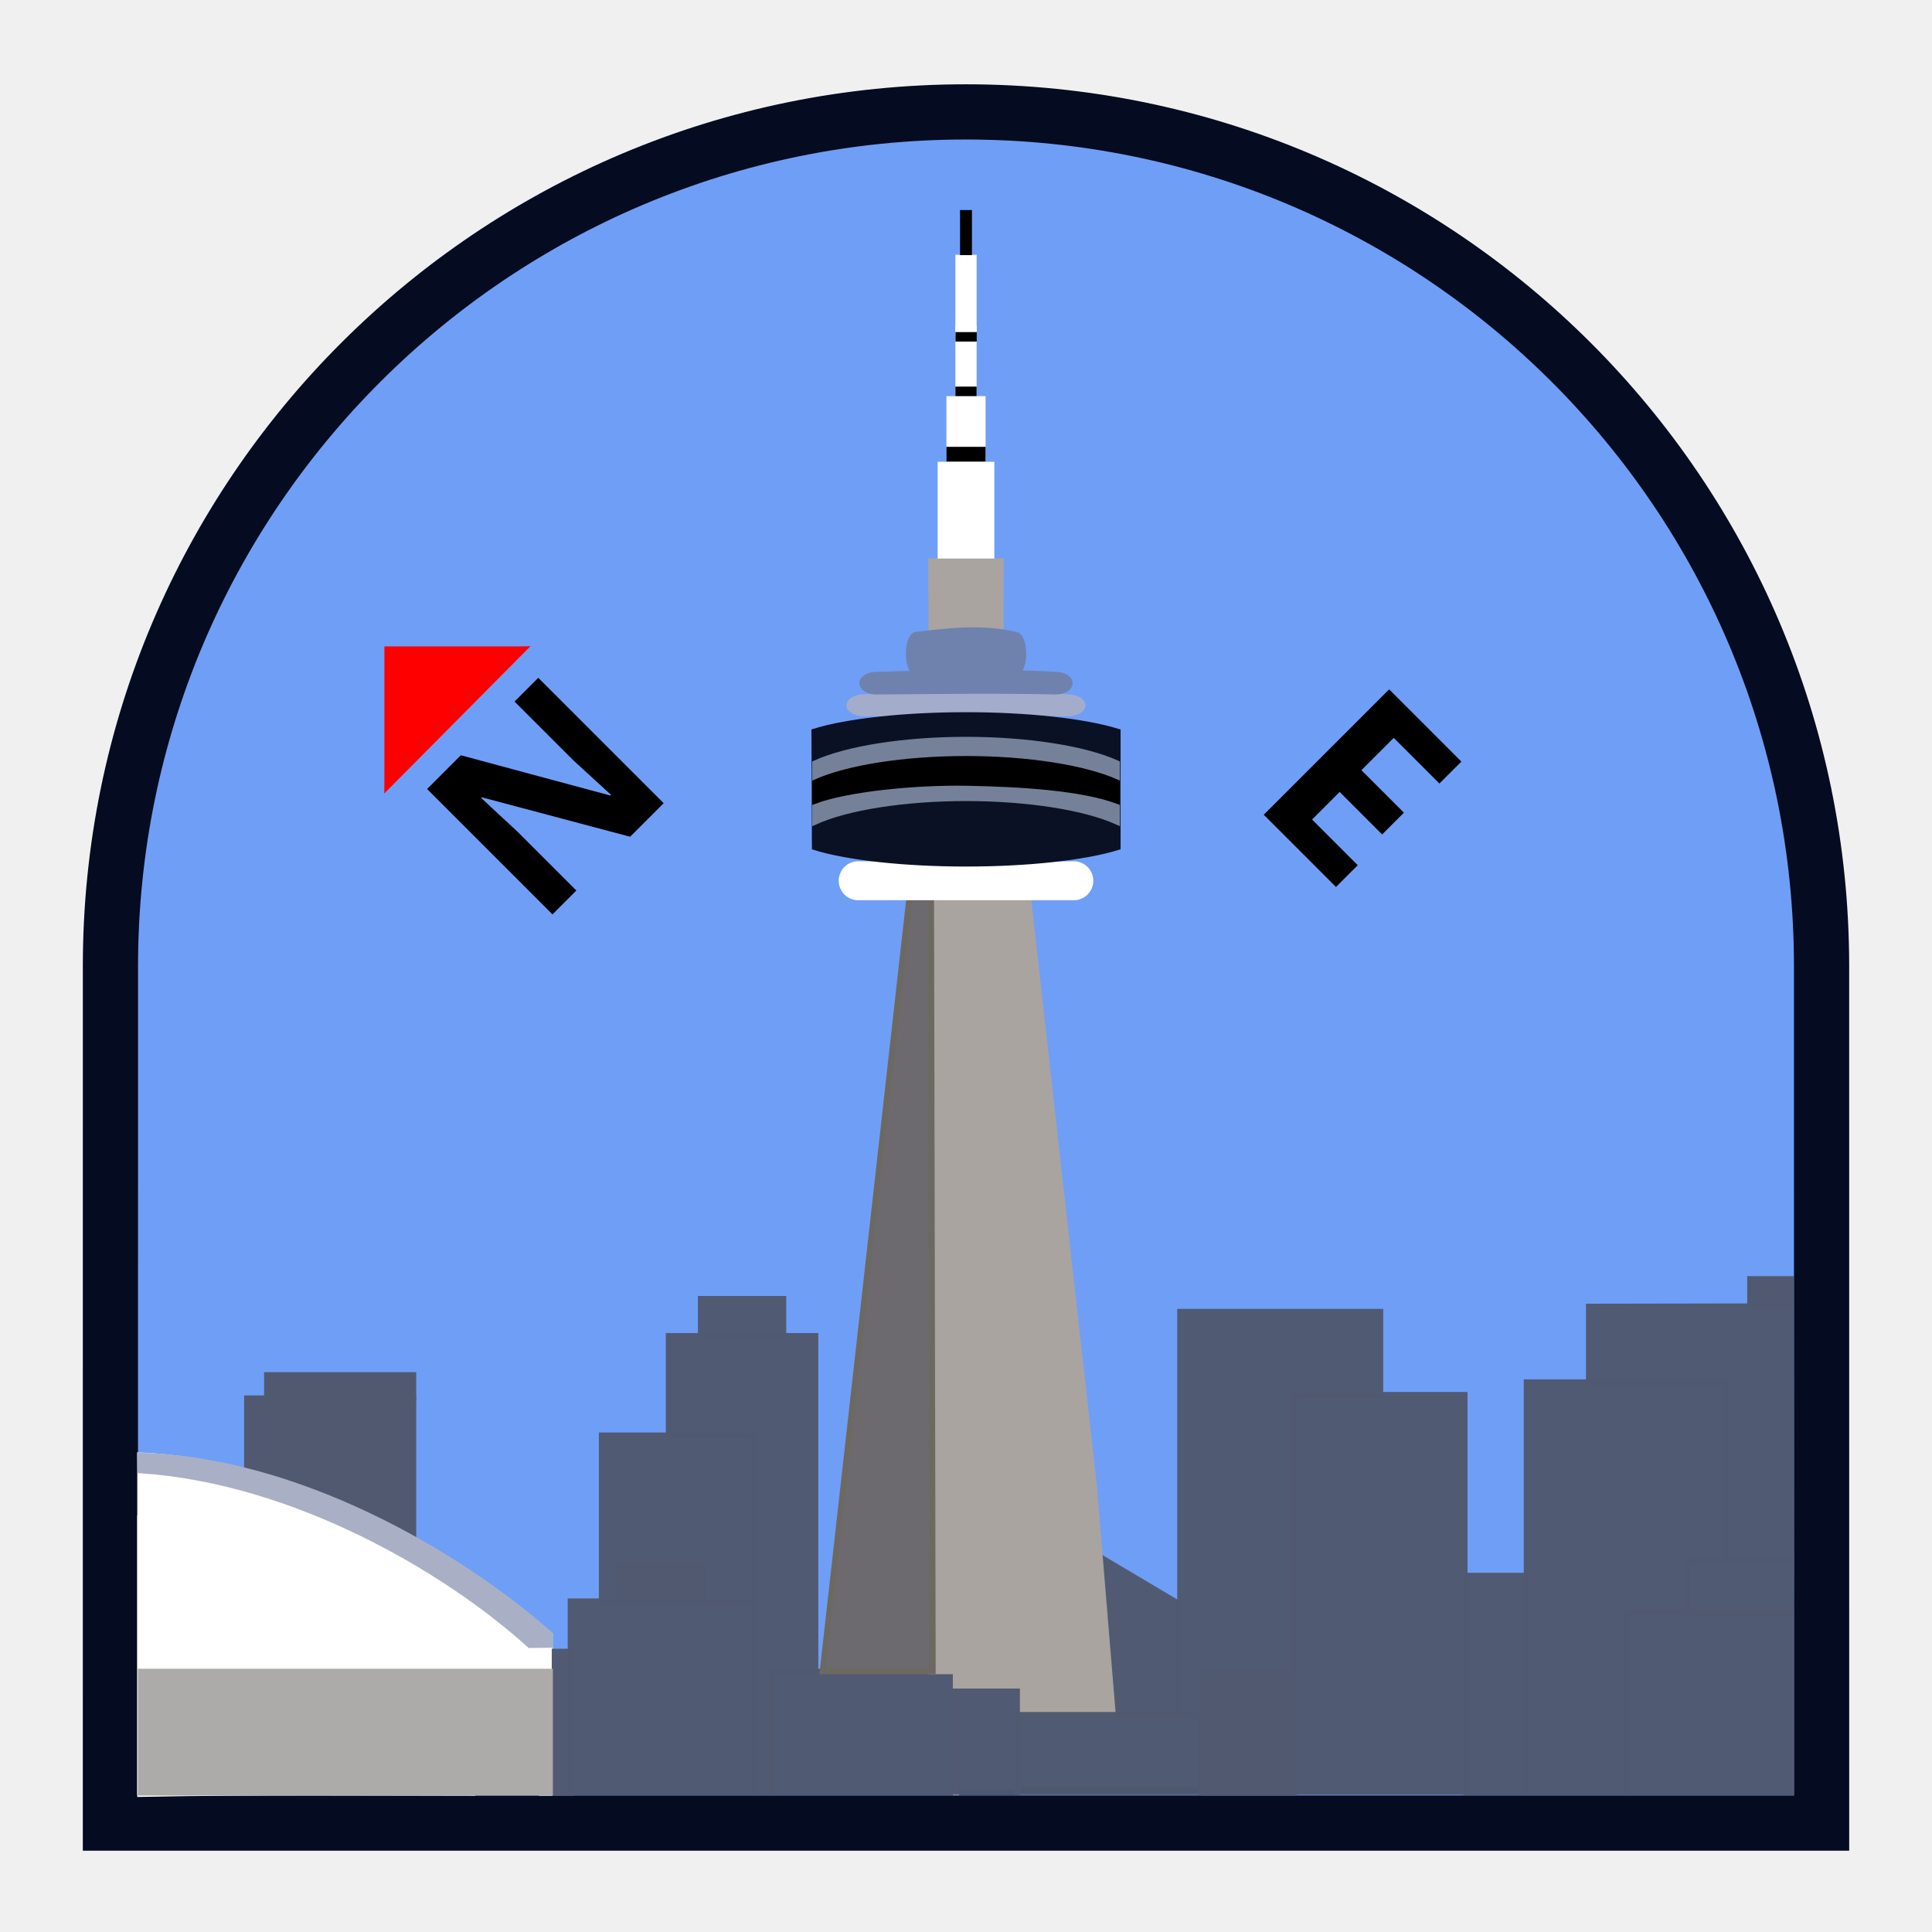
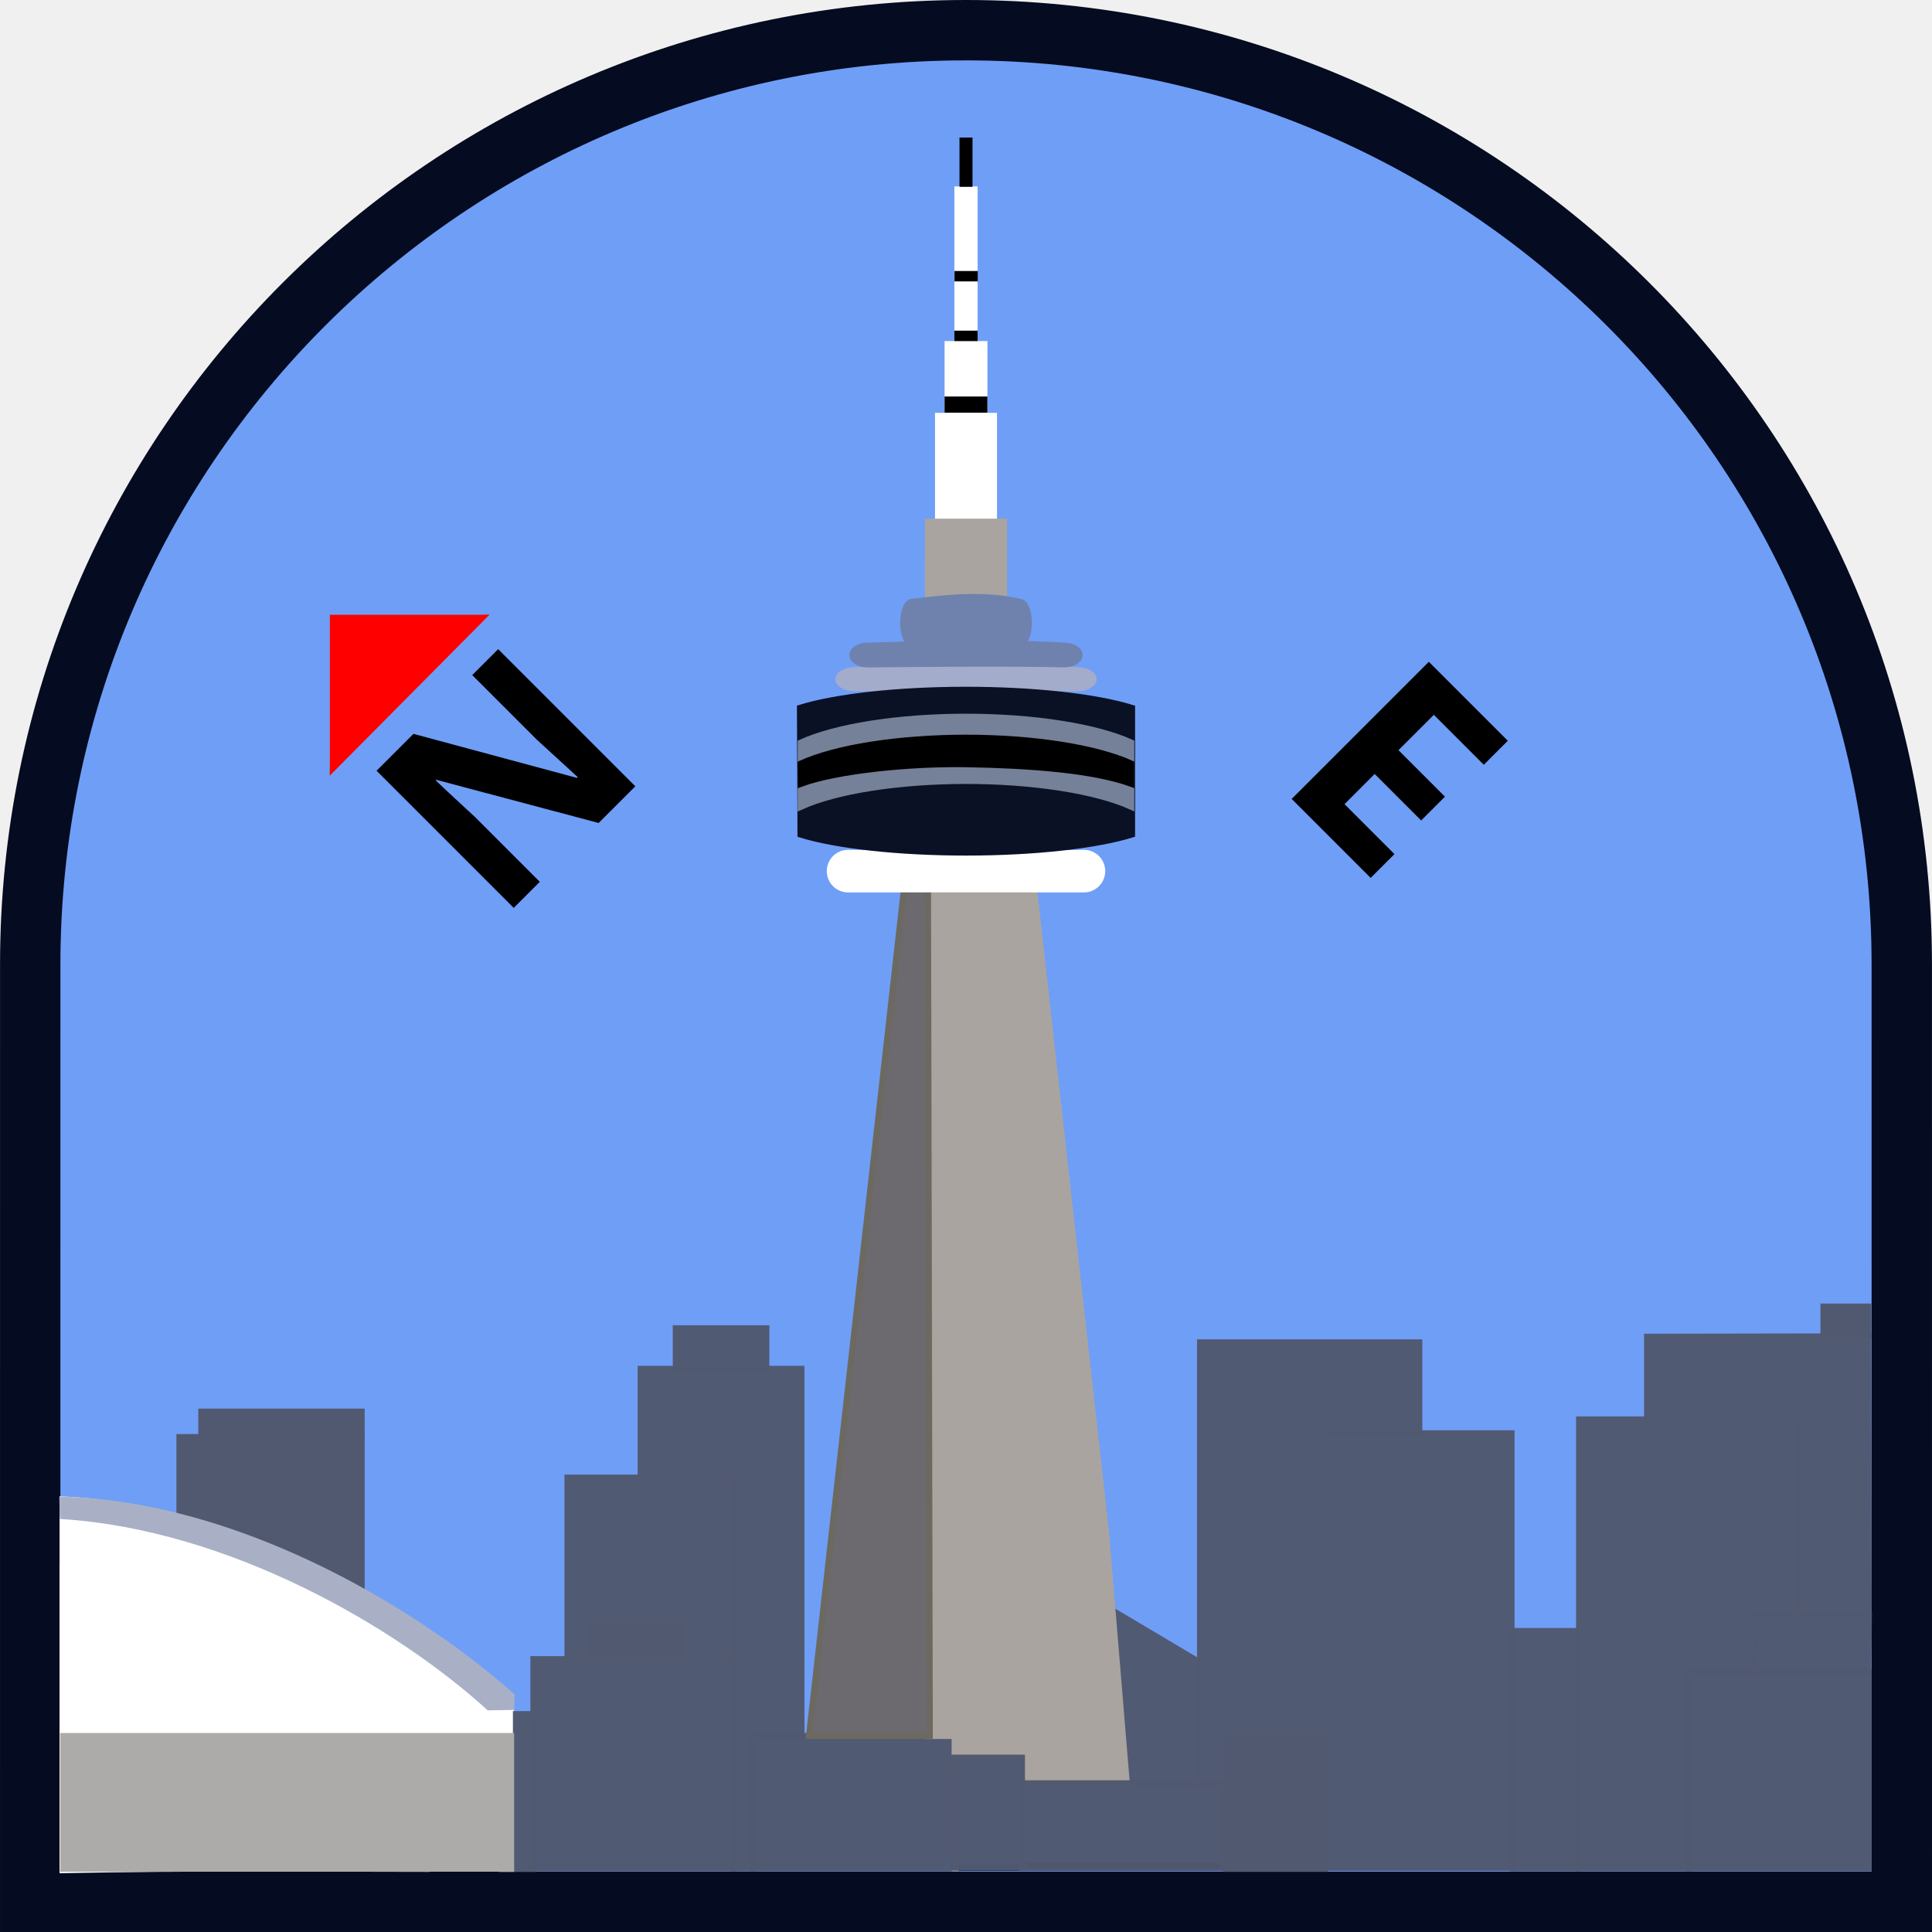
- <svg xmlns="http://www.w3.org/2000/svg" id="svg3336" version="1.1" width="350" height="350" viewBox="0 0 350 350">
+ <svg xmlns="http://www.w3.org/2000/svg" id="svg3336" version="1.1" width="320" height="320" viewBox="0 0 320 320">
  <defs id="defs3340">
    </defs>
-   <g id="g5519" transform="translate(8.891591,0)">
+   <g id="g5519" transform="translate(-6.108409,-15.27224)">
    <path id="path4381-9" d="M 166.108,15.795 C 78.035,15.796 6.638,87.081 6.639,175.013 c 0.006,55.162 -0.01,112.196 -0.006,159.736 l 318.953,0 c 0,-48.277 -0.006,-108.583 -0.006,-159.736 C 325.579,87.08 254.181,15.795 166.108,15.795 Z" style="opacity:1;fill:#050b20;fill-opacity:1;fill-rule:evenodd;stroke:#050b20;stroke-width:1.046;stroke-linecap:butt;stroke-linejoin:miter;stroke-miterlimit:4;stroke-dasharray:none;stroke-opacity:1" />
    <path id="path4381-9-3" d="M 166.108,25.763 C 83.539,25.764 16.605,92.593 16.605,175.03 c 0.004,31.355 -8.45e-4,63.356 -0.004,93.627 -0.002,19.655 -0.003,38.58 -0.002,56.126 l 299.018,0 c 0,-45.259 -0.006,-101.796 -0.006,-149.752 -4e-5,-82.438 -66.935,-149.267 -149.504,-149.267 z" style="opacity:1;fill:#6f9ef6;fill-opacity:1;fill-rule:evenodd;stroke:#6f9ef6;stroke-width:0.981;stroke-linecap:butt;stroke-linejoin:miter;stroke-miterlimit:4;stroke-dasharray:none;stroke-opacity:1" />
    <path id="rect8103-5-1-0-3-8-6" d="m 35.829,253.294 0,13.336 c 10.728,2.777 21.02,7.195 30.182,12.275 l 0,-25.611 -30.182,0 z" style="opacity:1;fill:#515970;fill-opacity:1;stroke:#515970;stroke-width:1;stroke-linejoin:miter;stroke-miterlimit:4;stroke-dasharray:none;stroke-opacity:1" />
    <rect y="249.082" x="39.45" height="4.158" width="26.56" id="rect8103-5-1-0-3-3-1-0-8" style="opacity:0.99;fill:#515970;fill-opacity:1;stroke:#515970;stroke-width:1;stroke-linejoin:miter;stroke-miterlimit:4;stroke-dasharray:none;stroke-opacity:1" />
    <path id="rect8103-5-1-0-3-8-6-1" d="m 100.101,260.011 0,30.066 27.529,0 0,-30.066 -27.529,0 z" style="opacity:0.98;fill:#515970;fill-opacity:1;stroke:#515970;stroke-width:1;stroke-linejoin:miter;stroke-miterlimit:4;stroke-dasharray:none;stroke-opacity:1" />
    <path id="rect8103-5-1-0-3-8-6-1-1" d="m 112.223,241.993 0,18.018 15.408,0 0,64.719 3.238,0 0,-21.932 7.984,0 0,-60.805 -26.631,0 z" style="opacity:0.98;fill:#515970;fill-opacity:1;stroke:#515970;stroke-width:1;stroke-linejoin:miter;stroke-miterlimit:4;stroke-dasharray:none;stroke-opacity:1" />
    <path id="rect8103-5-1-0-3-8-6-1-3" d="m 94.455,290.077 0,34.652 33.174,0 0,-34.652 -33.174,0 z" style="opacity:0.98;fill:#515970;fill-opacity:1;stroke:#515970;stroke-width:1;stroke-linejoin:miter;stroke-miterlimit:4;stroke-dasharray:none;stroke-opacity:1" />
    <rect y="235.28" x="118.038" height="6.565" width="15.001" id="rect8103-5-1-0-3-3-1-0-8-0" style="opacity:0.98;fill:#515970;fill-opacity:1;stroke:#515970;stroke-width:1;stroke-linejoin:miter;stroke-miterlimit:4;stroke-dasharray:none;stroke-opacity:1" />
    <rect y="283.452" x="103.542" height="6.565" width="15.001" id="rect8103-5-1-0-3-3-1-0-8-0-0" style="opacity:0.98;fill:#515970;fill-opacity:1;stroke:#515970;stroke-width:1;stroke-linejoin:miter;stroke-miterlimit:4;stroke-dasharray:none;stroke-opacity:1" />
    <path id="rect8103-5-1-0-3-8-6-1-3-9" d="m 130.869,302.798 0,21.932 33.357,0 0,-21.932 -33.357,0 z" style="opacity:0.98;fill:#515970;fill-opacity:1;stroke:#515970;stroke-width:1;stroke-linejoin:miter;stroke-miterlimit:4;stroke-dasharray:none;stroke-opacity:1" />
    <path id="rect8103-5-1-0-3-8-6-1-3-9-4" d="m 164.365,306.505 0,18.145 11.088,0 0,-18.145 -11.088,0 z" style="opacity:1;fill:none;stroke:#000000;stroke-width:1;stroke-linejoin:miter;stroke-miterlimit:4;stroke-dasharray:none;stroke-opacity:1" />
    <path id="rect8103-5-1-0-3-8-6-1-3-9-4-9" d="m 175.537,310.641 0,13.68 33.115,0 0,-13.68 -33.115,0 z" style="opacity:1;fill:none;stroke:#000000;stroke-width:1;stroke-linejoin:miter;stroke-miterlimit:4;stroke-dasharray:none;stroke-opacity:1" />
    <path id="rect8103-5-1-0-3-8-6-1-3-9-4-9-7" d="m 209.227,303.065 0,21.746 16.295,0 0,-21.746 -16.295,0 z" style="opacity:0.98;fill:#515970;fill-opacity:1;stroke:#515970;stroke-width:1;stroke-linejoin:miter;stroke-miterlimit:4;stroke-dasharray:none;stroke-opacity:1" />
    <path id="path8210-6-0" d="m 192.651,310.602 11.817,0 0,-20.207 -14.067,-8.355 2.25,28.561 z" style="opacity:0.98;fill:#515970;fill-opacity:1;fill-rule:evenodd;stroke:#515970;stroke-width:1;stroke-linecap:butt;stroke-linejoin:miter;stroke-miterlimit:4;stroke-dasharray:none;stroke-opacity:1" />
    <path id="rect8103-5-1-0-3-8-6-1-1-2" d="m 204.871,237.612 0,73.029 3.781,0 0,14.035 16.83,0 0,-72.01 15.707,0 0,-15.055 -36.318,0 z" style="opacity:0.98;fill:#515970;fill-opacity:1;stroke:#515970;stroke-width:1;stroke-linejoin:miter;stroke-miterlimit:4;stroke-dasharray:none;stroke-opacity:1" />
    <path id="rect8103-5-1-0-3-8-6-1-1-2-0" d="m 225.48,252.667 0,71.982 30.986,0 0,-71.982 -30.986,0 z" style="opacity:0.98;fill:#515970;fill-opacity:1;stroke:#515970;stroke-width:1;stroke-linejoin:miter;stroke-miterlimit:4;stroke-dasharray:none;stroke-opacity:1" />
    <path id="rect8103-5-1-0-3-8-6-1-1-2-0-8" d="m 267.65,250.382 0,74.348 18.146,-3e-5 0,-32.574 c 9.702,-0.001 19.993,4.1e-4 29.89,0.003 l -18.961,-0.092 0.033,-9.361 6.921,-3e-5 0.066,-32.323 z" style="opacity:0.98;fill:#515970;fill-opacity:1;stroke:#515970;stroke-width:1;stroke-linejoin:miter;stroke-miterlimit:4;stroke-dasharray:none;stroke-opacity:1" />
    <path id="rect8103-5-1-0-3-8-6-1-1-2-0-8-5" d="m 256.709,285.423 0,39.307 10.602,0 0,-39.307 -10.602,0 z" style="opacity:0.98;fill:#515970;fill-opacity:1;stroke:#515970;stroke-width:1;stroke-linejoin:miter;stroke-miterlimit:4;stroke-dasharray:none;stroke-opacity:1" />
    <path id="rect8103-5-1-0-3-8-6-1-1-2-0-8-7" d="m 278.919,236.679 0,14.029 24.892,0 0,31.931 11.811,0.065 c 0,-15.802 -0.068,-29.983 -0.068,-46.091 z" style="opacity:0.98;fill:#515970;fill-opacity:1;stroke:#515970;stroke-width:1;stroke-linejoin:miter;stroke-miterlimit:4;stroke-dasharray:none;stroke-opacity:1" />
    <path id="rect8103-5-1-0-3-8-6-1-1-2-0-8-7-4" d="m 308.135,231.682 0,4.658 7.422,0 0,-4.658 -7.422,0 z" style="opacity:1;fill:#515970;fill-opacity:1;stroke:#515970;stroke-width:1;stroke-linejoin:miter;stroke-miterlimit:4;stroke-dasharray:none;stroke-opacity:1" />
    <path id="path8771-2" d="m 16.473,263.632 0,61.051 72.787,0 0,0.129 1.48,0 0,-16.424 0,-12.02 C 75.004,282.03 45.777,264.943 16.473,263.632 Z" style="opacity:1;fill:#ffffff;fill-opacity:1;stroke:#ffffff;stroke-width:1;stroke-linecap:butt;stroke-linejoin:miter;stroke-miterlimit:4;stroke-dasharray:none;stroke-opacity:1" />
    <path id="rect9028" d="m 159.807,101.682 0,20.92 c 4.08,-0.086 8.302,-0.137 12.605,-0.08 l 0,-20.84 -12.605,0 z m 6.746,24.164 c -2.221,0.008 -4.493,0.032 -6.746,0.049 l 0,0.104 c 4.101,-0.071 8.305,-0.114 12.605,-0.074 l 0,-0.072 c -1.938,-0.006 -3.872,-0.013 -5.859,-0.006 z m 0.055,3.324 c -2.239,0.007 -4.531,0.027 -6.801,0.041 l 0,0.443 c 2.046,-0.08 4.13,-0.134 6.258,-0.135 2.159,4e-5 4.273,0.055 6.348,0.137 l 0,-0.48 c -1.926,-0.004 -3.836,-0.012 -5.805,-0.006 z m -6.801,27.176 0,0.24 c 4.151,0.016 8.449,0.03 12.605,0.021 l 0,-0.26 c -2.047,0.08 -4.131,0.134 -6.26,0.135 -2.158,-7e-5 -4.271,-0.055 -6.346,-0.137 z m 0,6.238 0,140.213 4.42,0 0,21.932 0.141,0 0,-18.225 8.045,0 0,-143.92 c -4.113,10e-4 -8.413,-0.003 -12.605,0 z" style="opacity:1;fill:#a9a49f;fill-opacity:1;stroke:#a9a49f;stroke-width:1;stroke-linecap:butt;stroke-linejoin:miter;stroke-miterlimit:4;stroke-dasharray:none;stroke-opacity:1" />
    <path id="path9039" d="m 172.385,162.54 -0.307,143.965 3.375,0 0,17.898 0.086,0 0,-13.762 17.201,0 -3.43,-41.553 -11.926,-106.549 -5,0 z" style="fill:#a9a49f;fill-opacity:1;fill-rule:evenodd;stroke:#a9a49f;stroke-width:1;stroke-linecap:butt;stroke-linejoin:miter;stroke-miterlimit:4;stroke-dasharray:none;stroke-opacity:1" />
    <path id="path9039-8" d="m 155.817,162.633 -15.711,140.165 20.008,0 -0.297,-140.258 z" style="fill:#6c696f;fill-opacity:1;fill-rule:evenodd;stroke:#6c6961;stroke-width:1;stroke-linecap:butt;stroke-linejoin:miter;stroke-miterlimit:4;stroke-dasharray:none;stroke-opacity:1" />
    <path id="path9073" d="m 146.576,156.531 c -1.672,7e-5 -3.027,1.355 -3.027,3.027 7e-5,1.672 1.355,3.027 3.027,3.027 13.846,0.011 25.981,-0.028 39.066,0 1.672,-7e-5 3.027,-1.355 3.027,-3.027 -8e-5,-1.672 -1.355,-3.027 -3.027,-3.027 -14.039,0.146 -25.053,0.077 -39.066,0 z" style="opacity:1;fill:#ffffff;fill-opacity:1;stroke:#ffffff;stroke-width:1;stroke-linecap:butt;stroke-linejoin:miter;stroke-miterlimit:4;stroke-dasharray:none;stroke-opacity:1" />
    <path id="path9073-3" d="m 147.803,126.26 c -1.567,4e-5 -2.837,0.677 -2.837,1.513 9e-5,0.835 1.27,1.513 2.837,1.513 12.512,-0.077 25.425,-0.228 36.611,0 1.567,-3e-5 2.837,-0.677 2.837,-1.513 -7e-5,-0.835 -1.27,-1.513 -2.837,-1.513 -12.619,-0.648 -25.817,-0.278 -36.611,0 z" style="opacity:1;fill:#a3accb;fill-opacity:1;stroke:#a3accb;stroke-width:1;stroke-linecap:butt;stroke-linejoin:miter;stroke-miterlimit:4;stroke-dasharray:none;stroke-opacity:1" />
    <path id="rect9094-4-6-7" d="m 166.063,129.521 c -11.12,0.003 -21.468,1.131 -27.458,2.992 0.01,6.788 0.091,14.185 0.087,20.262 l 0.004,0 0,0.728 c 6.004,1.857 16.348,2.979 27.456,2.98 11.12,-0.003 21.468,-1.131 27.458,-2.992 l 0,-0.716 0.004,0 0,-20.159 -0.092,0 0,-0.116 c -6.004,-1.857 -16.349,-2.98 -27.458,-2.98 z" style="opacity:1;fill:#0a1125;fill-opacity:1;stroke:#0a1125;stroke-width:1;stroke-linecap:butt;stroke-linejoin:miter;stroke-miterlimit:4;stroke-dasharray:none;stroke-opacity:1" />
    <path d="m 166.108,137.459 a 32.232,9.036 0 0 0 -27.378,4.289 l 0,3.359 0,3.711 0,0.09 a 32.232,9.036 0 0 1 27.378,-4.289 32.232,9.036 0 0 1 27.38,4.279 l 0,-0.09 0,-3.711 0,-3.359 a 32.232,9.036 0 0 0 -27.38,-4.279 z m 0,-3.477 a 32.232,9.036 0 0 0 -27.378,4.289 l 0,3.359 0,3.711 0,0.09 a 32.232,9.036 0 0 1 27.378,-4.289 32.232,9.036 0 0 1 27.38,4.279 l 0,-0.09 0,-3.711 0,-3.359 a 32.232,9.036 0 0 0 -27.38,-4.279 z" style="opacity:1;fill:#758199;fill-opacity:1;stroke:#758199;stroke-width:1;stroke-linecap:butt;stroke-linejoin:miter;stroke-miterlimit:4;stroke-dasharray:none;stroke-opacity:1" id="path9111-5-2-1-5-4-0-7" />
    <path d="m 166.108,137.459 c -11.159,0.005 -21.515,1.627 -27.378,4.289 l 0,3.359 c 5.866,-2.181 18.039,-3.43 27.575,-3.258 10.388,0.187 20.865,0.947 27.182,3.248 l 0,-3.359 c -5.871,-2.658 -16.227,-4.276 -27.38,-4.279 z" style="opacity:1;fill:#000000;fill-opacity:1;stroke:#000000;stroke-width:1;stroke-linecap:butt;stroke-linejoin:miter;stroke-miterlimit:4;stroke-dasharray:none;stroke-opacity:1" id="path9111-5-2-1-5-4-0" />
    <rect y="84.153" x="161.474" height="17.755" width="9.27" id="rect9576" style="opacity:1;fill:#ffffff;fill-opacity:1;stroke:#ffffff;stroke-width:1;stroke-linecap:butt;stroke-linejoin:miter;stroke-miterlimit:4;stroke-dasharray:none;stroke-opacity:1" />
    <rect y="101.682" x="159.822" height="5.856" width="12.573" id="rect9576-4" style="opacity:1;fill:#a9a49f;fill-opacity:1;stroke:#a9a49f;stroke-width:1;stroke-linecap:butt;stroke-linejoin:miter;stroke-miterlimit:4;stroke-dasharray:none;stroke-opacity:1" />
    <rect y="72.262" x="163.061" height="12.282" width="6.095" id="rect9576-6" style="opacity:1;fill:#ffffff;fill-opacity:1;stroke:#ffffff;stroke-width:1;stroke-linecap:butt;stroke-linejoin:miter;stroke-miterlimit:4;stroke-dasharray:none;stroke-opacity:1" />
    <rect y="59.423" x="164.685" height="12.924" width="2.848" id="rect9576-6-1" style="opacity:1;fill:#ffffff;fill-opacity:1;stroke:#ffffff;stroke-width:1;stroke-linecap:butt;stroke-linejoin:miter;stroke-miterlimit:4;stroke-dasharray:none;stroke-opacity:1" />
    <rect y="46.65" x="164.685" height="12.925" width="2.848" id="rect9576-6-1-8" style="opacity:1;fill:#ffffff;fill-opacity:1;stroke:#ffffff;stroke-width:1;stroke-linecap:butt;stroke-linejoin:miter;stroke-miterlimit:4;stroke-dasharray:none;stroke-opacity:1" />
    <rect y="38.55" x="165.531" height="7.165" width="1.154" id="rect9576-6-1-8-0" style="opacity:1;fill:#000000;fill-opacity:1;stroke:#000000;stroke-width:1;stroke-linecap:butt;stroke-linejoin:miter;stroke-miterlimit:4;stroke-dasharray:none;stroke-opacity:1" />
    <path id="path9073-3-1" d="m 149.821,122.209 c -1.394,4e-5 -2.524,0.695 -2.524,1.552 9e-5,0.857 1.13,1.552 2.524,1.552 11.133,-0.079 22.622,-0.234 32.575,0 1.394,-3e-5 2.524,-0.695 2.524,-1.552 -7e-5,-0.857 -1.13,-1.552 -2.524,-1.552 -11.228,-0.665 -22.971,-0.285 -32.575,0 z" style="opacity:1;fill:#6f82ae;fill-opacity:1;stroke:#6f82ae;stroke-width:1;stroke-linecap:butt;stroke-linejoin:miter;stroke-miterlimit:4;stroke-dasharray:none;stroke-opacity:1" />
    <path id="rect9684" d="m 61.243,117.601 0,24.115 -0.01,0.812 24.752,-24.939 -0.625,0.012 z" style="opacity:1;fill:#ff0000;stroke:#ff0000;stroke-width:1;stroke-linecap:butt;stroke-linejoin:miter;stroke-miterlimit:4;stroke-dasharray:none;stroke-opacity:1" />
    <text transform="matrix(-0.7071068,0.7071068,-0.7071068,-0.7071068,0,0)" id="text9973" y="-149.493" x="20.114" style="font-style:normal;font-variant:normal;font-weight:bold;font-stretch:normal;font-size:45px;line-height:125%;font-family:'Microsoft YaHei';-inkscape-font-specification:'Microsoft YaHei Bold';letter-spacing:0px;word-spacing:0px;fill:#000000;fill-opacity:1;stroke:none;stroke-width:1px;stroke-linecap:butt;stroke-linejoin:miter;stroke-opacity:1" xml:space="preserve">
      <tspan y="-149.493" x="20.114" id="tspan9975">N</tspan>
    </text>
    <path id="path5603" d="m 45.073,122.629 0,-11.542 11.467,0 11.467,0 -1.897,1.909 c -1.043,1.05 -3.39,3.414 -5.216,5.253 -1.825,1.839 -4.664,4.7 -6.309,6.356 -1.644,1.657 -4.457,4.487 -6.251,6.289 l -3.261,3.276 0,-11.542 z" style="opacity:1;fill:none;fill-opacity:1;fill-rule:nonzero;stroke:none;stroke-width:1;stroke-linecap:butt;stroke-linejoin:miter;stroke-miterlimit:4;stroke-dasharray:none;stroke-opacity:1" />
    <path id="rect5615-4" d="m 91.563,299.187 0,25.644 2.9,0 0,-25.644 -2.9,0 z" style="opacity:0.98;fill:#515970;fill-opacity:1;fill-rule:nonzero;stroke:#515970;stroke-width:1;stroke-linecap:butt;stroke-linejoin:miter;stroke-miterlimit:4;stroke-dasharray:none;stroke-opacity:1" />
    <path id="path8771-2-7" d="m 16.473,275.085 0,49.943 c 20.923,-0.425 42.19,-0.224 60.252,-0.217 l 0,-12.65 0,-9.979 C 63.912,290.508 40.326,276.64 16.473,275.085 Z" style="opacity:1;fill:#ffffff;fill-opacity:1;stroke:#ffffff;stroke-width:1;stroke-linecap:butt;stroke-linejoin:miter;stroke-miterlimit:4;stroke-dasharray:none;stroke-opacity:1" />
    <text transform="matrix(0.7071068,0.7071068,0.7071068,-0.7071068,0,0)" id="text9973-7" y="83.355" x="255.922" style="font-style:normal;font-variant:normal;font-weight:bold;font-stretch:normal;font-size:45px;line-height:125%;font-family:'Microsoft YaHei';-inkscape-font-specification:'Microsoft YaHei Bold';letter-spacing:0px;word-spacing:0px;fill:#000000;fill-opacity:1;stroke:none;stroke-width:1px;stroke-linecap:butt;stroke-linejoin:miter;stroke-opacity:1" xml:space="preserve">
      <tspan y="83.355" x="255.922" id="tspan9975-4">E</tspan>
    </text>
    <path id="rect8103-5-1-0-3-8-6-1-1-2-0-8-7-4-1" d="m 296.863,282.714 -0.033,9.408 18.725,0.132 0.099,-9.539 z" style="opacity:0.98;fill:#515970;fill-opacity:1;stroke:#515970;stroke-width:1;stroke-linejoin:miter;stroke-miterlimit:4;stroke-dasharray:none;stroke-opacity:1" />
    <path id="rect8103-5-1-0-3-8-6-1-1-2-0-8-7-4-1-2" d="m 285.85,292.171 0,32.558 29.771,0 0,-32.559 z" style="opacity:0.98;fill:#515970;fill-opacity:1;stroke:#515970;stroke-width:1;stroke-linejoin:miter;stroke-miterlimit:4;stroke-dasharray:none;stroke-opacity:1" />
    <path id="rect8103-5-1-0-3-8-6-1-3-9-1" d="m 16.57,302.811 0,21.973 74.198,0 0,-21.973 -74.198,0 z" style="opacity:1;fill:#acaba9;fill-opacity:1;stroke:#acaba9;stroke-width:1;stroke-linejoin:miter;stroke-miterlimit:4;stroke-dasharray:none;stroke-opacity:1" />
    <path style="opacity:1;fill:#a9b0c5;fill-opacity:1;stroke:#a9b0c5;stroke-width:1;stroke-linecap:butt;stroke-linejoin:miter;stroke-miterlimit:4;stroke-dasharray:none;stroke-opacity:1" d="m 16.493,266.389 -0.052,-2.708 c 28.041,0.681 57.187,17.262 74.402,32.454 l -0.078,1.866 -3.687,0.055 C 72.033,284.391 44.388,268.209 16.493,266.389 Z" id="path5268" />
    <path id="rect8103-5-1-0-3-8-6-1-3-9-6" d="m 175.412,310.642 0,14.042 32.82,0 0,-14.042 -32.82,0 z" style="opacity:0.98;fill:#515970;fill-opacity:1;stroke:#515970;stroke-width:1;stroke-linejoin:miter;stroke-miterlimit:4;stroke-dasharray:none;stroke-opacity:1" />
    <path id="rect8103-5-1-0-3-8-6-1-3-9-6-1" d="m 163.928,306.393 0,18.221 11.448,0 0,-18.221 -11.448,0 z" style="opacity:0.98;fill:#515970;fill-opacity:1;stroke:#515970;stroke-width:1;stroke-linejoin:miter;stroke-miterlimit:4;stroke-dasharray:none;stroke-opacity:1" />
    <rect transform="matrix(0,1,-1,0,0,0)" y="-167.564" x="60.648" height="2.869" width="0.747" id="rect9576-6-1-8-0-9" style="opacity:1;fill:#000000;fill-opacity:1;stroke:#000000;stroke-width:0.979;stroke-linecap:butt;stroke-linejoin:miter;stroke-miterlimit:4;stroke-dasharray:none;stroke-opacity:1" />
    <rect transform="matrix(0,1,-1,0,0,0)" y="-167.543" x="70.531" height="2.869" width="0.747" id="rect9576-6-1-8-0-9-3" style="opacity:1;fill:#000000;fill-opacity:1;stroke:#000000;stroke-width:0.979;stroke-linecap:butt;stroke-linejoin:miter;stroke-miterlimit:4;stroke-dasharray:none;stroke-opacity:1" />
    <rect transform="matrix(0,1,-1,0,0,0)" y="-169.089" x="81.509" height="5.967" width="1.554" id="rect9576-6-1-8-0-9-9" style="opacity:1;fill:#000000;fill-opacity:1;stroke:#000000;stroke-width:1.128;stroke-linecap:butt;stroke-linejoin:miter;stroke-miterlimit:4;stroke-dasharray:none;stroke-opacity:1" />
    <path id="path9073-3-1-0" d="m 157.156,115.025 c -0.766,10e-5 -1.387,1.531 -1.388,3.418 6e-5,1.888 0.621,3.418 1.388,3.418 6.12,-0.173 12.435,-0.515 17.906,0 0.766,-5e-5 1.387,-1.53 1.388,-3.418 -4e-5,-1.888 -0.621,-3.418 -1.388,-3.418 -6.172,-1.464 -12.626,-0.628 -17.906,0 z" style="opacity:1;fill:#6f82ae;fill-opacity:1;stroke:#6f82ae;stroke-width:1.125;stroke-linecap:butt;stroke-linejoin:miter;stroke-miterlimit:4;stroke-dasharray:none;stroke-opacity:1" />
  </g>
</svg>
